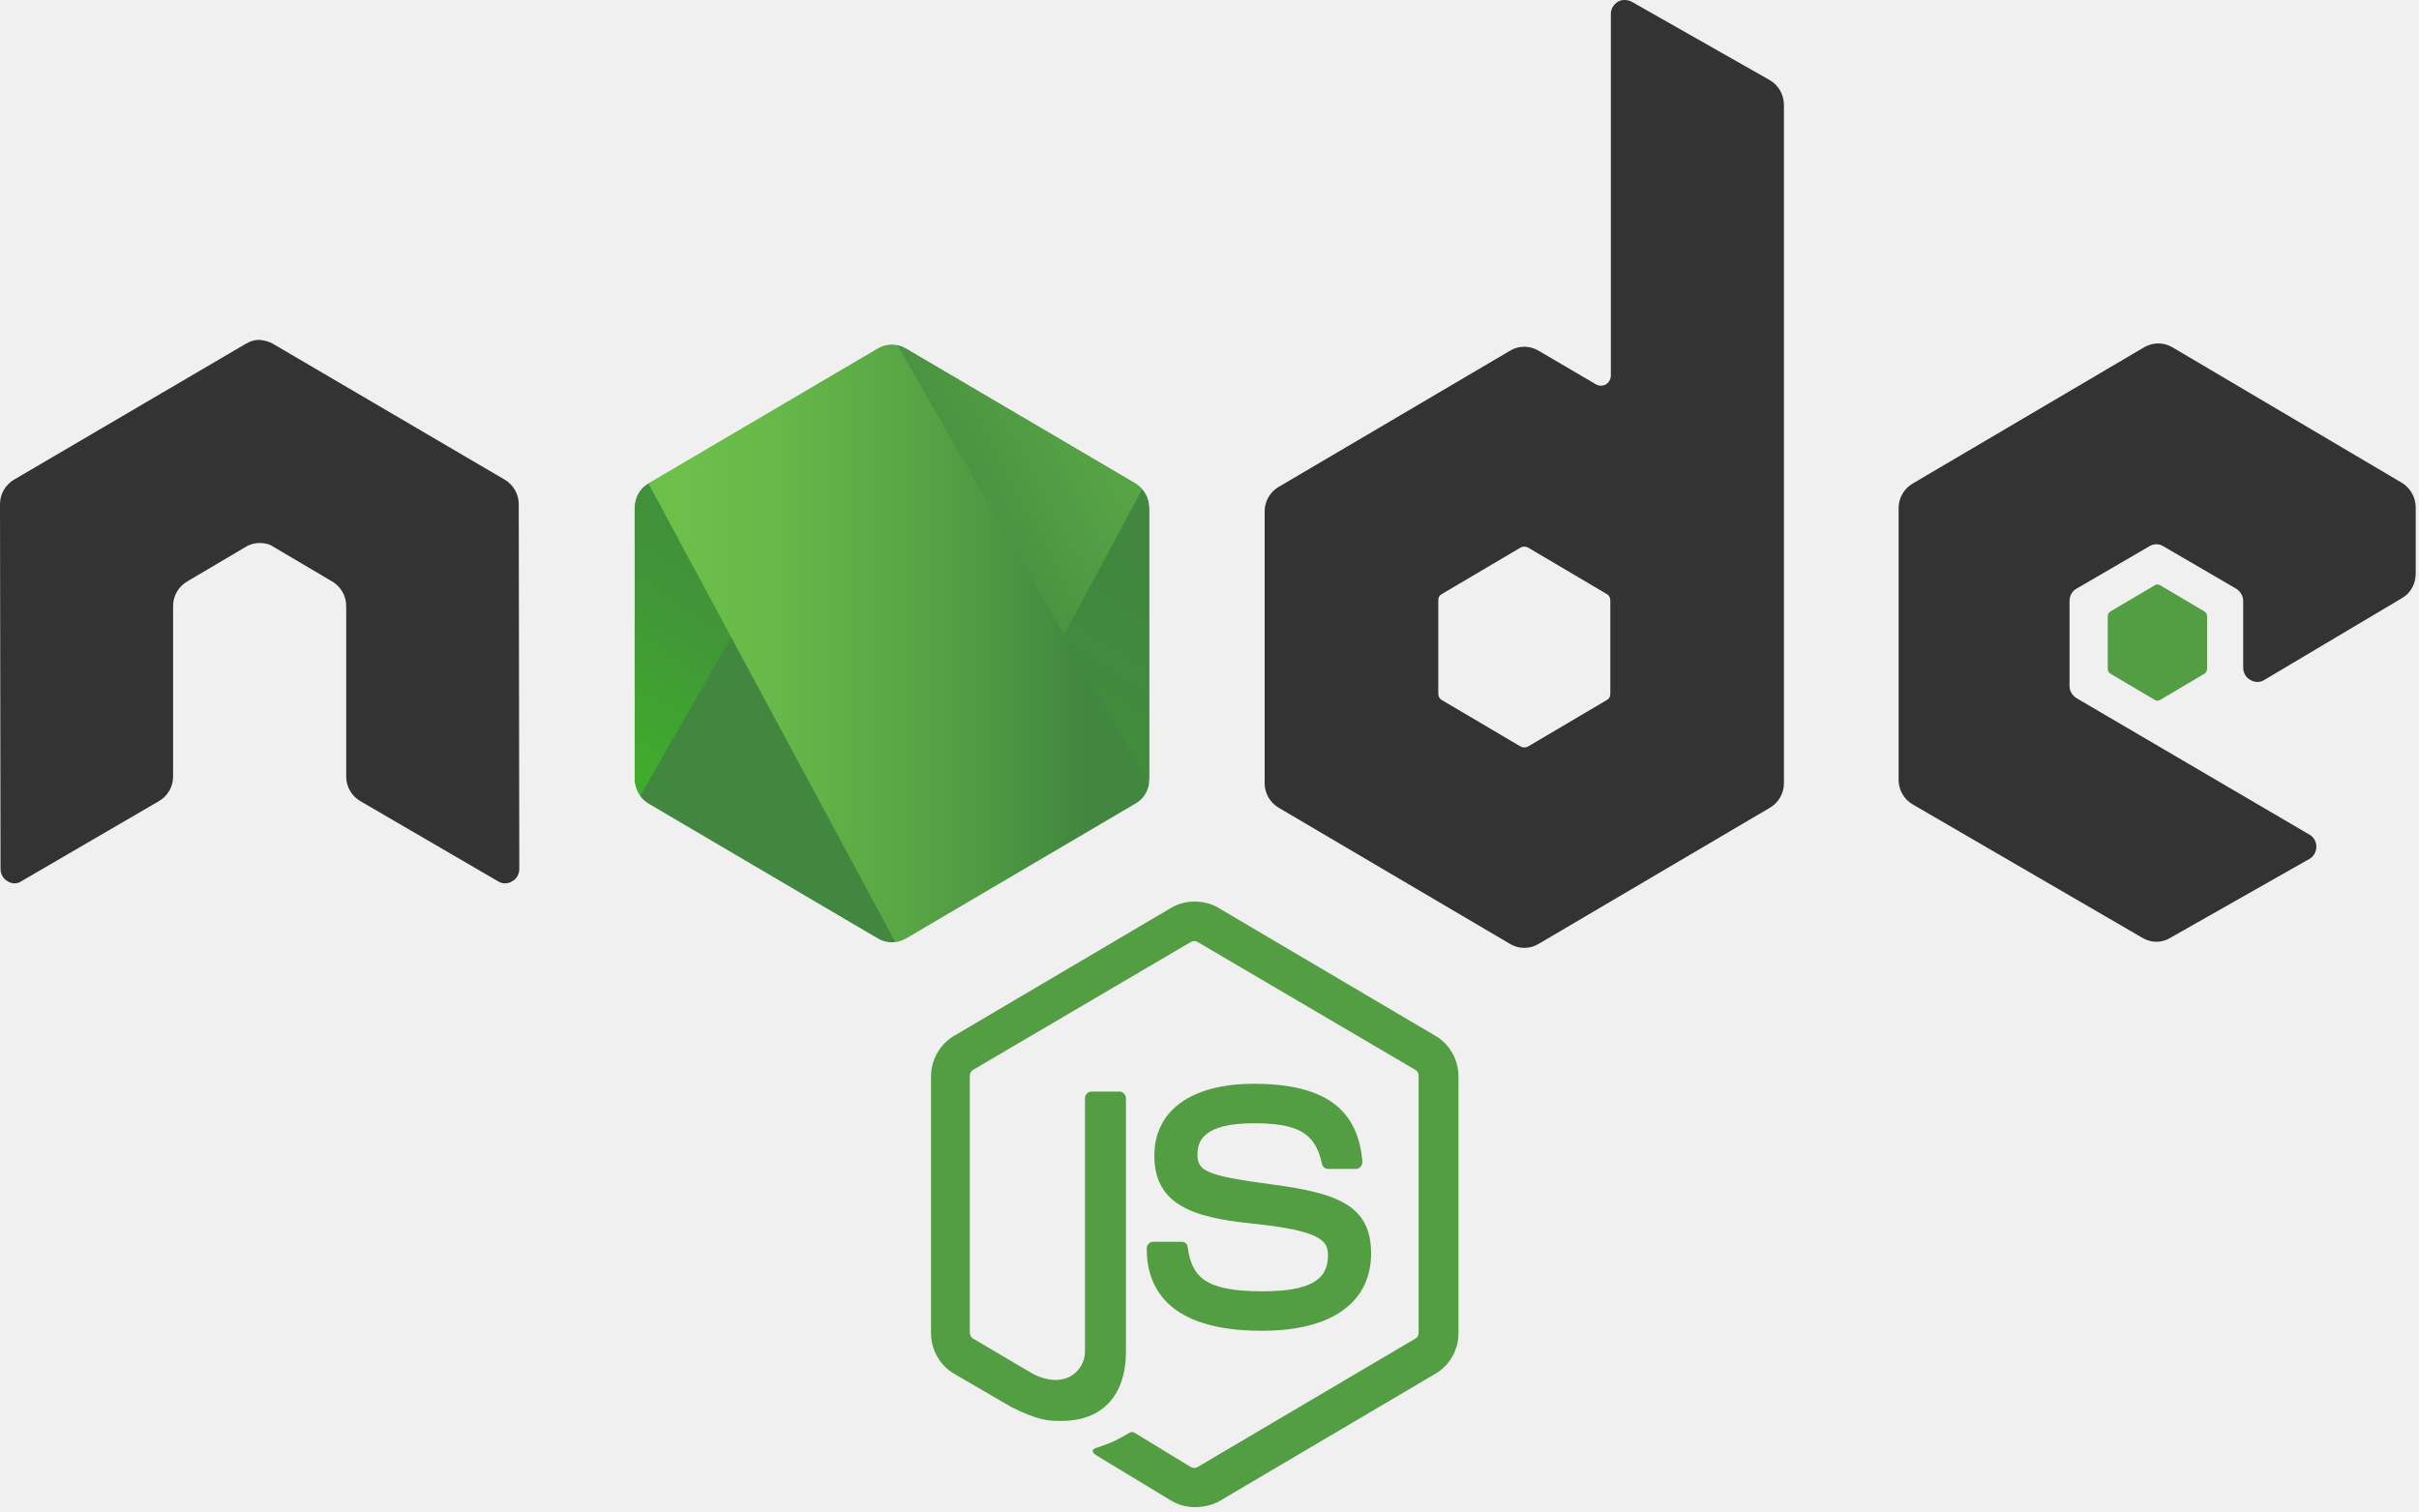
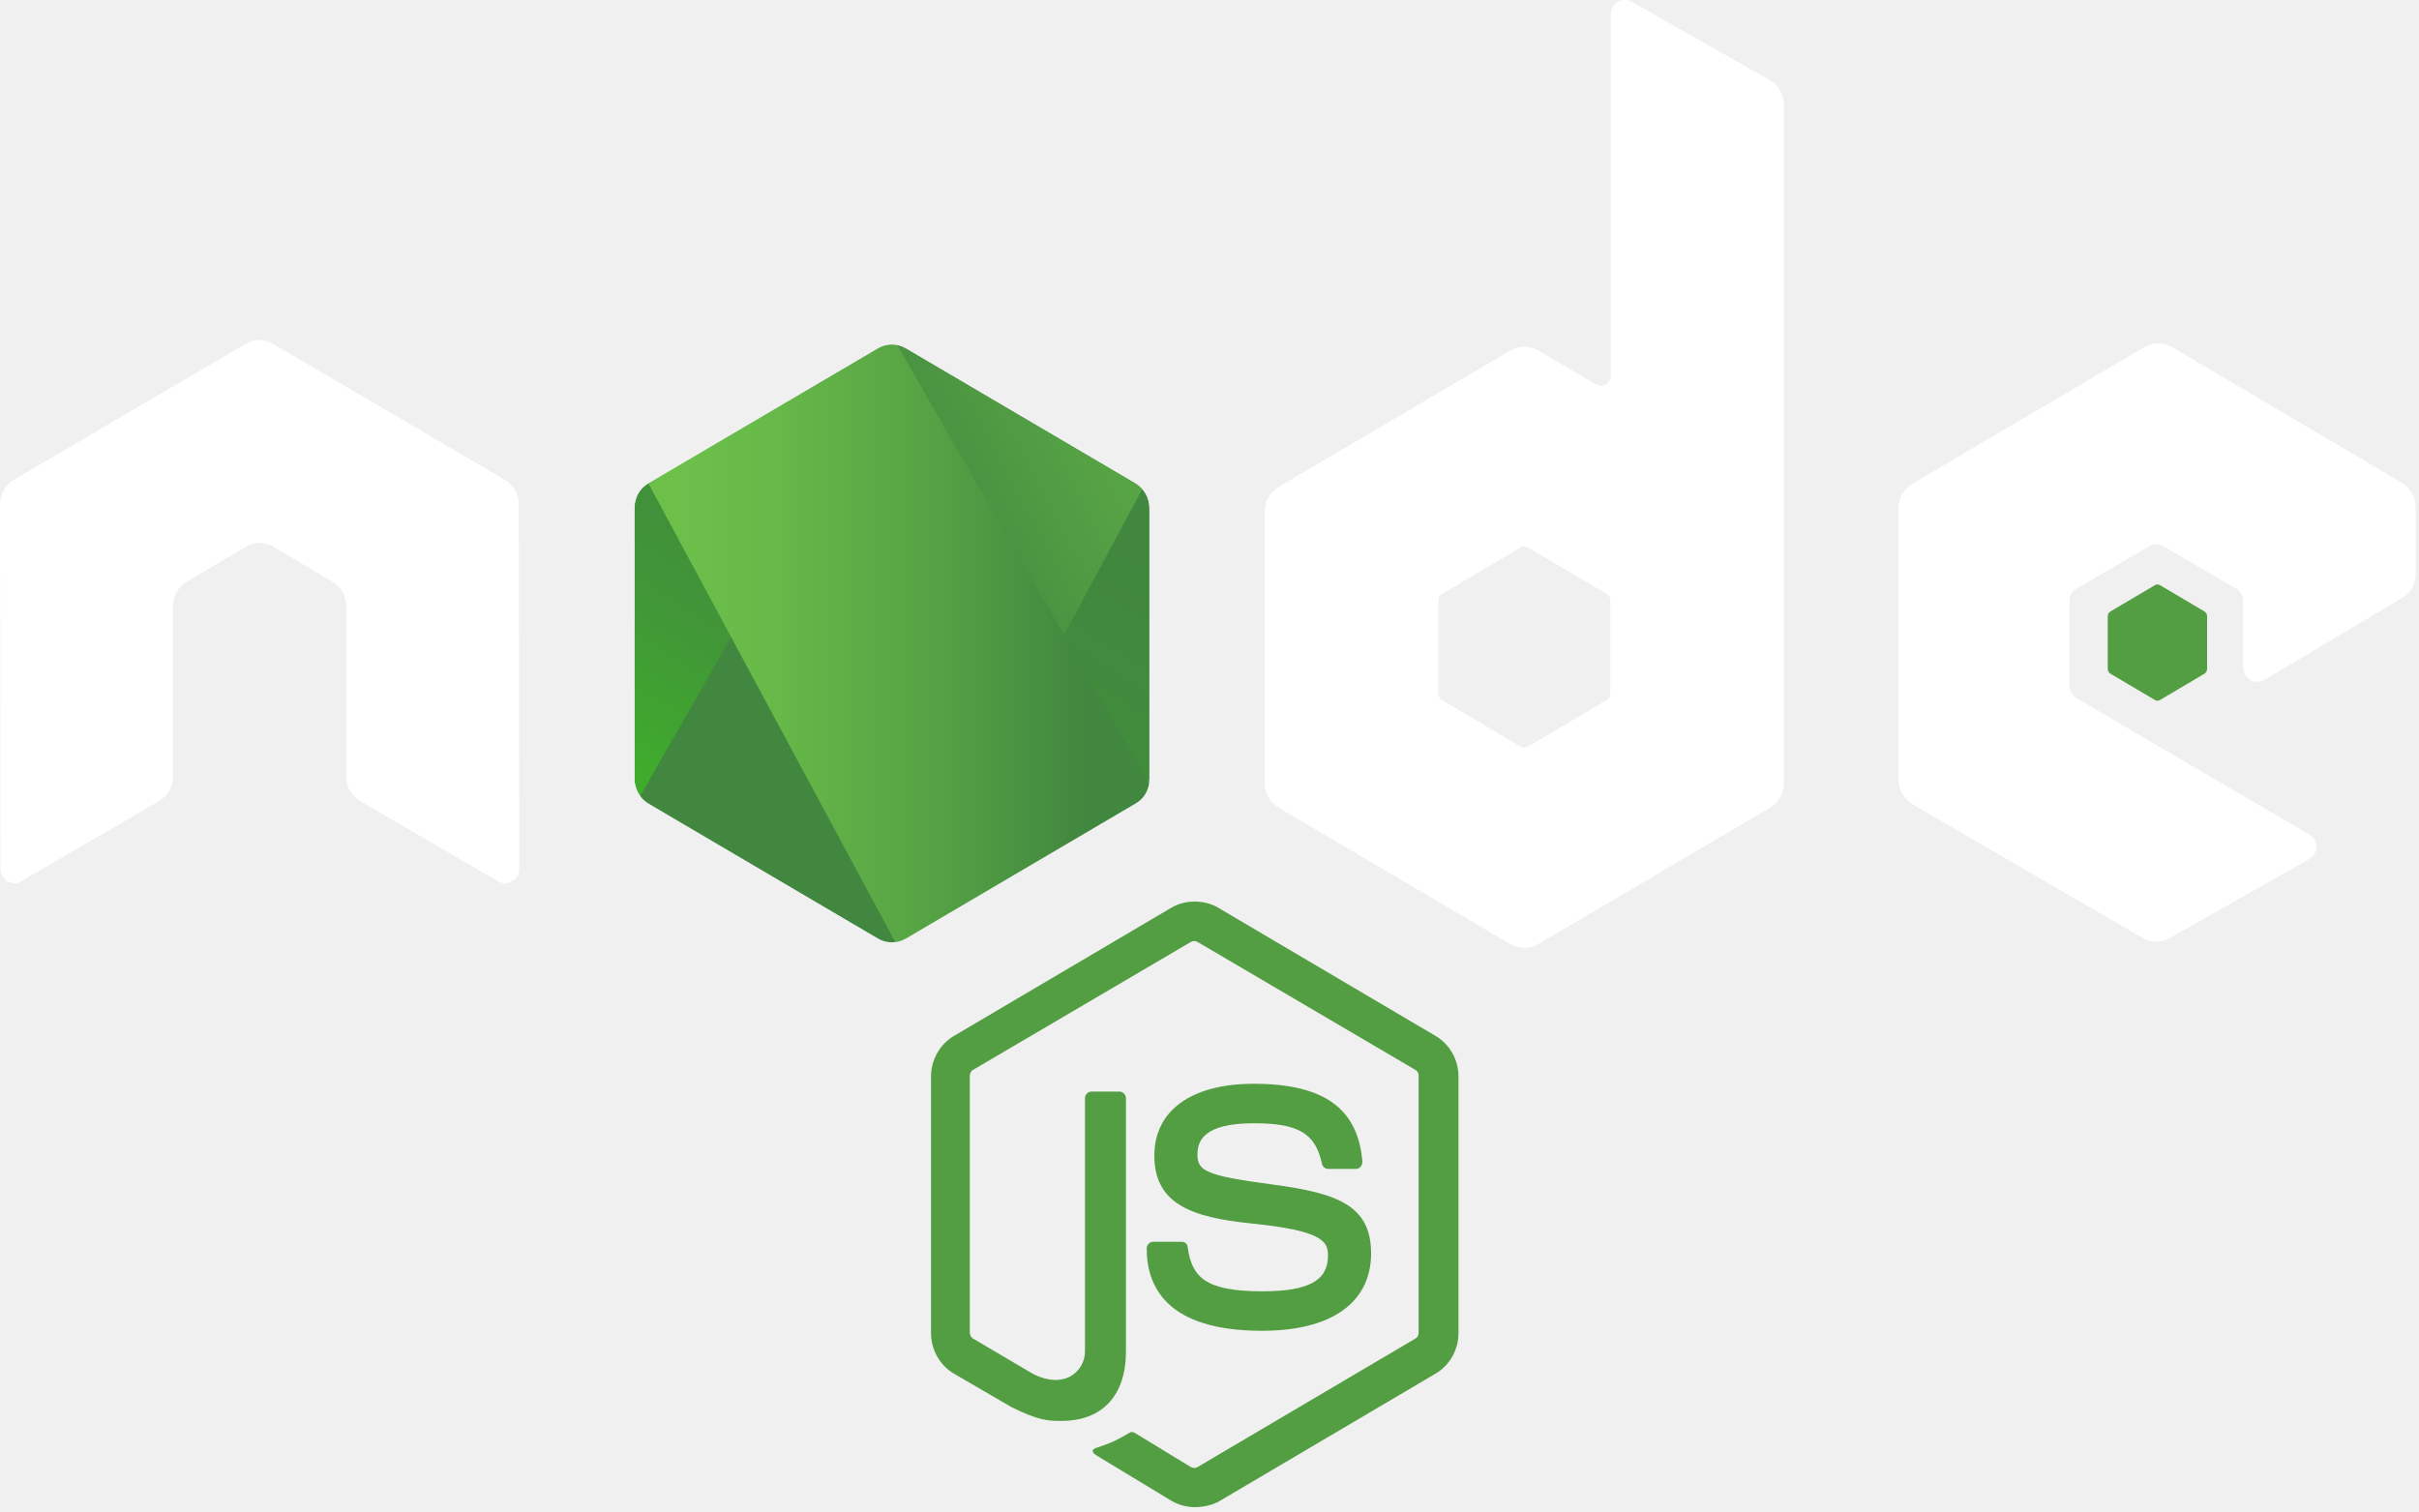
<svg xmlns="http://www.w3.org/2000/svg" width="104" height="65" viewBox="0 0 104 65" fill="none">
  <path d="M51.366 64.812C51.014 64.812 50.685 64.717 50.38 64.549L47.258 62.659C46.788 62.396 47.023 62.3 47.164 62.252C47.798 62.037 47.915 61.989 48.572 61.607C48.643 61.559 48.737 61.583 48.807 61.63L51.202 63.09C51.296 63.138 51.413 63.138 51.483 63.09L60.851 57.563C60.944 57.515 60.991 57.42 60.991 57.3V46.271C60.991 46.151 60.944 46.055 60.851 46.008L51.483 40.505C51.39 40.457 51.272 40.457 51.202 40.505L41.835 46.008C41.741 46.055 41.694 46.175 41.694 46.271V57.3C41.694 57.396 41.741 57.515 41.835 57.563L44.394 59.071C45.779 59.788 46.647 58.951 46.647 58.114V47.228C46.647 47.084 46.765 46.941 46.929 46.941H48.126C48.267 46.941 48.408 47.06 48.408 47.228V58.114C48.408 60.004 47.399 61.104 45.638 61.104C45.098 61.104 44.675 61.104 43.478 60.506L41.013 59.071C40.403 58.712 40.027 58.042 40.027 57.324V46.295C40.027 45.577 40.403 44.907 41.013 44.548L50.38 39.022C50.967 38.687 51.765 38.687 52.352 39.022L61.719 44.548C62.33 44.907 62.705 45.577 62.705 46.295V57.324C62.705 58.042 62.33 58.712 61.719 59.071L52.352 64.597C52.047 64.741 51.695 64.812 51.366 64.812ZM54.254 57.228C50.145 57.228 49.3 55.314 49.3 53.687C49.3 53.544 49.418 53.4 49.582 53.4H50.803C50.944 53.4 51.061 53.496 51.061 53.64C51.249 54.908 51.789 55.53 54.277 55.53C56.249 55.53 57.094 55.075 57.094 53.998C57.094 53.376 56.86 52.922 53.784 52.611C51.225 52.348 49.629 51.773 49.629 49.692C49.629 47.754 51.225 46.606 53.902 46.606C56.907 46.606 58.386 47.658 58.573 49.955C58.573 50.027 58.55 50.099 58.503 50.17C58.456 50.218 58.386 50.266 58.315 50.266H57.094C56.977 50.266 56.86 50.17 56.836 50.051C56.554 48.735 55.827 48.304 53.902 48.304C51.742 48.304 51.483 49.07 51.483 49.644C51.483 50.338 51.789 50.553 54.7 50.936C57.587 51.319 58.949 51.869 58.949 53.927C58.925 56.032 57.235 57.228 54.254 57.228Z" fill="#539E43" />
-   <path d="M22.302 21.676C22.302 21.245 22.068 20.839 21.692 20.623L11.738 14.786C11.574 14.69 11.386 14.642 11.198 14.618H11.104C10.916 14.618 10.729 14.69 10.564 14.786L0.61 20.623C0.235 20.839 0 21.245 0 21.676L0.023 37.371C0.023 37.586 0.141 37.801 0.329 37.897C0.516 38.017 0.751 38.017 0.916 37.897L6.832 34.452C7.207 34.237 7.442 33.83 7.442 33.399V26.054C7.442 25.624 7.677 25.217 8.052 25.002L10.564 23.518C10.752 23.399 10.963 23.351 11.175 23.351C11.386 23.351 11.597 23.399 11.762 23.518L14.274 25.002C14.649 25.217 14.884 25.624 14.884 26.054V33.399C14.884 33.83 15.119 34.237 15.494 34.452L21.41 37.897C21.598 38.017 21.833 38.017 22.021 37.897C22.209 37.801 22.326 37.586 22.326 37.371L22.302 21.676Z" fill="#333333" />
-   <path d="M70.147 0.072C69.959 -0.024 69.725 -0.024 69.56 0.072C69.373 0.191 69.255 0.383 69.255 0.598V16.149C69.255 16.293 69.185 16.436 69.044 16.532C68.903 16.604 68.762 16.604 68.621 16.532L66.133 15.073C65.757 14.857 65.311 14.857 64.936 15.073L54.981 20.934C54.606 21.15 54.371 21.556 54.371 21.987V33.686C54.371 34.117 54.606 34.524 54.981 34.739L64.936 40.6C65.311 40.816 65.757 40.816 66.133 40.6L76.087 34.739C76.462 34.524 76.697 34.117 76.697 33.686V4.522C76.697 4.067 76.462 3.661 76.087 3.445L70.147 0.072ZM69.232 29.834C69.232 29.954 69.185 30.05 69.091 30.098L65.687 32.107C65.593 32.155 65.475 32.155 65.382 32.107L61.977 30.098C61.883 30.05 61.837 29.93 61.837 29.834V25.815C61.837 25.695 61.883 25.6 61.977 25.552L65.382 23.542C65.475 23.494 65.593 23.494 65.687 23.542L69.091 25.552C69.185 25.6 69.232 25.719 69.232 25.815V29.834Z" fill="#333333" />
-   <path d="M103.272 25.719C103.648 25.504 103.859 25.097 103.859 24.666V21.819C103.859 21.389 103.624 20.982 103.272 20.767L93.389 14.929C93.013 14.714 92.567 14.714 92.191 14.929L82.237 20.791C81.862 21.006 81.627 21.413 81.627 21.843V33.543C81.627 33.973 81.862 34.38 82.237 34.595L92.121 40.337C92.497 40.553 92.943 40.553 93.295 40.337L99.281 36.94C99.469 36.844 99.587 36.629 99.587 36.414C99.587 36.198 99.469 35.983 99.281 35.887L89.28 30.026C89.093 29.906 88.975 29.715 88.975 29.499V25.839C88.975 25.623 89.093 25.408 89.28 25.312L92.403 23.494C92.591 23.375 92.825 23.375 93.013 23.494L96.135 25.312C96.323 25.432 96.441 25.623 96.441 25.839V28.71C96.441 28.925 96.558 29.14 96.746 29.236C96.934 29.356 97.168 29.356 97.356 29.236L103.272 25.719Z" fill="#333333" />
+   <path d="M22.302 21.676C22.302 21.245 22.068 20.839 21.692 20.623L11.738 14.786C11.574 14.69 11.386 14.642 11.198 14.618H11.104C10.916 14.618 10.729 14.69 10.564 14.786L0.61 20.623C0.235 20.839 0 21.245 0 21.676L0.023 37.371C0.023 37.586 0.141 37.801 0.329 37.897C0.516 38.017 0.751 38.017 0.916 37.897L6.832 34.452C7.207 34.237 7.442 33.83 7.442 33.399V26.054C7.442 25.624 7.677 25.217 8.052 25.002L10.564 23.518C10.752 23.399 10.963 23.351 11.175 23.351C11.386 23.351 11.597 23.399 11.762 23.518L14.274 25.002C14.649 25.217 14.884 25.624 14.884 26.054V33.399C14.884 33.83 15.119 34.237 15.494 34.452L21.41 37.897C21.598 38.017 21.833 38.017 22.021 37.897C22.209 37.801 22.326 37.586 22.326 37.371L22.302 21.676Z" fill="white" />
+   <path d="M70.147 0.072C69.959 -0.024 69.725 -0.024 69.56 0.072C69.373 0.191 69.255 0.383 69.255 0.598V16.149C69.255 16.293 69.185 16.436 69.044 16.532C68.903 16.604 68.762 16.604 68.621 16.532L66.133 15.073C65.757 14.857 65.311 14.857 64.936 15.073L54.981 20.934C54.606 21.15 54.371 21.556 54.371 21.987V33.686C54.371 34.117 54.606 34.524 54.981 34.739L64.936 40.6C65.311 40.816 65.757 40.816 66.133 40.6L76.087 34.739C76.462 34.524 76.697 34.117 76.697 33.686V4.522C76.697 4.067 76.462 3.661 76.087 3.445L70.147 0.072ZM69.232 29.834C69.232 29.954 69.185 30.05 69.091 30.098L65.687 32.107C65.593 32.155 65.475 32.155 65.382 32.107L61.977 30.098C61.883 30.05 61.837 29.93 61.837 29.834V25.815C61.837 25.695 61.883 25.6 61.977 25.552L65.382 23.542C65.475 23.494 65.593 23.494 65.687 23.542L69.091 25.552C69.185 25.6 69.232 25.719 69.232 25.815V29.834Z" fill="white" />
+   <path d="M103.272 25.719C103.648 25.504 103.859 25.097 103.859 24.666V21.819C103.859 21.389 103.624 20.982 103.272 20.767L93.389 14.929C93.013 14.714 92.567 14.714 92.191 14.929L82.237 20.791C81.862 21.006 81.627 21.413 81.627 21.843V33.543C81.627 33.973 81.862 34.38 82.237 34.595L92.121 40.337C92.497 40.553 92.943 40.553 93.295 40.337L99.281 36.94C99.469 36.844 99.587 36.629 99.587 36.414C99.587 36.198 99.469 35.983 99.281 35.887L89.28 30.026C89.093 29.906 88.975 29.715 88.975 29.499V25.839C88.975 25.623 89.093 25.408 89.28 25.312L92.403 23.494C92.591 23.375 92.825 23.375 93.013 23.494L96.135 25.312C96.323 25.432 96.441 25.623 96.441 25.839V28.71C96.441 28.925 96.558 29.14 96.746 29.236C96.934 29.356 97.168 29.356 97.356 29.236L103.272 25.719Z" fill="white" />
  <path d="M92.638 25.169C92.708 25.121 92.802 25.121 92.872 25.169L94.774 26.293C94.844 26.341 94.891 26.413 94.891 26.509V28.758C94.891 28.853 94.844 28.925 94.774 28.973L92.872 30.098C92.802 30.145 92.708 30.145 92.638 30.098L90.736 28.973C90.665 28.925 90.618 28.853 90.618 28.758V26.509C90.618 26.413 90.665 26.341 90.736 26.293L92.638 25.169Z" fill="#539E43" />
  <mask id="mask0_15_1923" style="mask-type:alpha" maskUnits="userSpaceOnUse" x="27" y="14" width="23" height="27">
    <path d="M38.947 14.977C38.572 14.762 38.126 14.762 37.75 14.977L27.866 20.791C27.491 21.006 27.279 21.413 27.279 21.843V33.495C27.279 33.925 27.514 34.332 27.866 34.547L37.75 40.361C38.126 40.577 38.572 40.577 38.947 40.361L48.831 34.547C49.206 34.332 49.418 33.925 49.418 33.495V21.843C49.418 21.413 49.183 21.006 48.831 20.791L38.947 14.977Z" fill="white" />
  </mask>
  <g mask="url(#mask0_15_1923)">
    <path d="M38.947 14.977C38.572 14.762 38.126 14.762 37.75 14.977L27.866 20.791C27.491 21.006 27.279 21.413 27.279 21.843V33.495C27.279 33.925 27.514 34.332 27.866 34.547L37.75 40.361C38.126 40.577 38.572 40.577 38.947 40.361L48.831 34.547C49.206 34.332 49.418 33.925 49.418 33.495V21.843C49.418 21.413 49.183 21.006 48.831 20.791L38.947 14.977Z" fill="url(#paint0_linear_15_1923)" />
    <path d="M48.854 20.79L38.924 14.976C38.83 14.928 38.712 14.881 38.618 14.857L27.491 34.284C27.585 34.403 27.702 34.499 27.819 34.571L37.75 40.385C38.032 40.552 38.36 40.6 38.666 40.504L49.112 21.029C49.042 20.934 48.948 20.862 48.854 20.79Z" fill="url(#paint1_linear_15_1923)" />
    <path fill-rule="evenodd" clip-rule="evenodd" d="M48.878 34.548C49.159 34.38 49.371 34.093 49.465 33.782L38.572 14.834C38.29 14.786 37.985 14.81 37.726 14.977L27.866 20.767L38.501 40.529C38.642 40.505 38.806 40.457 38.947 40.385L48.878 34.548Z" fill="url(#paint2_linear_15_1923)" />
    <path fill-rule="evenodd" clip-rule="evenodd" d="M48.878 34.547L38.971 40.361C38.83 40.433 38.689 40.481 38.525 40.505L38.712 40.864L49.699 34.38V34.236L49.418 33.758C49.371 34.093 49.159 34.38 48.878 34.547Z" fill="url(#paint3_linear_15_1923)" />
    <path fill-rule="evenodd" clip-rule="evenodd" d="M48.878 34.547L38.971 40.361C38.83 40.433 38.689 40.481 38.525 40.505L38.712 40.864L49.699 34.38V34.236L49.418 33.758C49.371 34.093 49.159 34.38 48.878 34.547Z" fill="url(#paint4_linear_15_1923)" />
  </g>
  <defs>
    <linearGradient id="paint0_linear_15_1923" x1="42.375" y1="19.311" x2="31.247" y2="36.468" gradientUnits="userSpaceOnUse">
      <stop stop-color="#41873F" />
      <stop offset="0.329" stop-color="#418B3D" />
      <stop offset="0.635" stop-color="#419637" />
      <stop offset="0.932" stop-color="#3FA92D" />
      <stop offset="1" stop-color="#3FAE2A" />
    </linearGradient>
    <linearGradient id="paint1_linear_15_1923" x1="36.848" y1="29.033" x2="64.211" y2="14.445" gradientUnits="userSpaceOnUse">
      <stop offset="0.138" stop-color="#41873F" />
      <stop offset="0.403" stop-color="#54A044" />
      <stop offset="0.714" stop-color="#66B848" />
      <stop offset="0.908" stop-color="#6CC04A" />
    </linearGradient>
    <linearGradient id="paint2_linear_15_1923" x1="26.919" y1="27.67" x2="49.788" y2="27.67" gradientUnits="userSpaceOnUse">
      <stop offset="0.092" stop-color="#6CC04A" />
      <stop offset="0.286" stop-color="#66B848" />
      <stop offset="0.597" stop-color="#54A044" />
      <stop offset="0.862" stop-color="#41873F" />
    </linearGradient>
    <linearGradient id="paint3_linear_15_1923" x1="26.919" y1="37.33" x2="49.788" y2="37.33" gradientUnits="userSpaceOnUse">
      <stop offset="0.092" stop-color="#6CC04A" />
      <stop offset="0.286" stop-color="#66B848" />
      <stop offset="0.597" stop-color="#54A044" />
      <stop offset="0.862" stop-color="#41873F" />
    </linearGradient>
    <linearGradient id="paint4_linear_15_1923" x1="53.12" y1="18.76" x2="47.111" y2="49.658" gradientUnits="userSpaceOnUse">
      <stop stop-color="#41873F" />
      <stop offset="0.329" stop-color="#418B3D" />
      <stop offset="0.635" stop-color="#419637" />
      <stop offset="0.932" stop-color="#3FA92D" />
      <stop offset="1" stop-color="#3FAE2A" />
    </linearGradient>
  </defs>
</svg>
